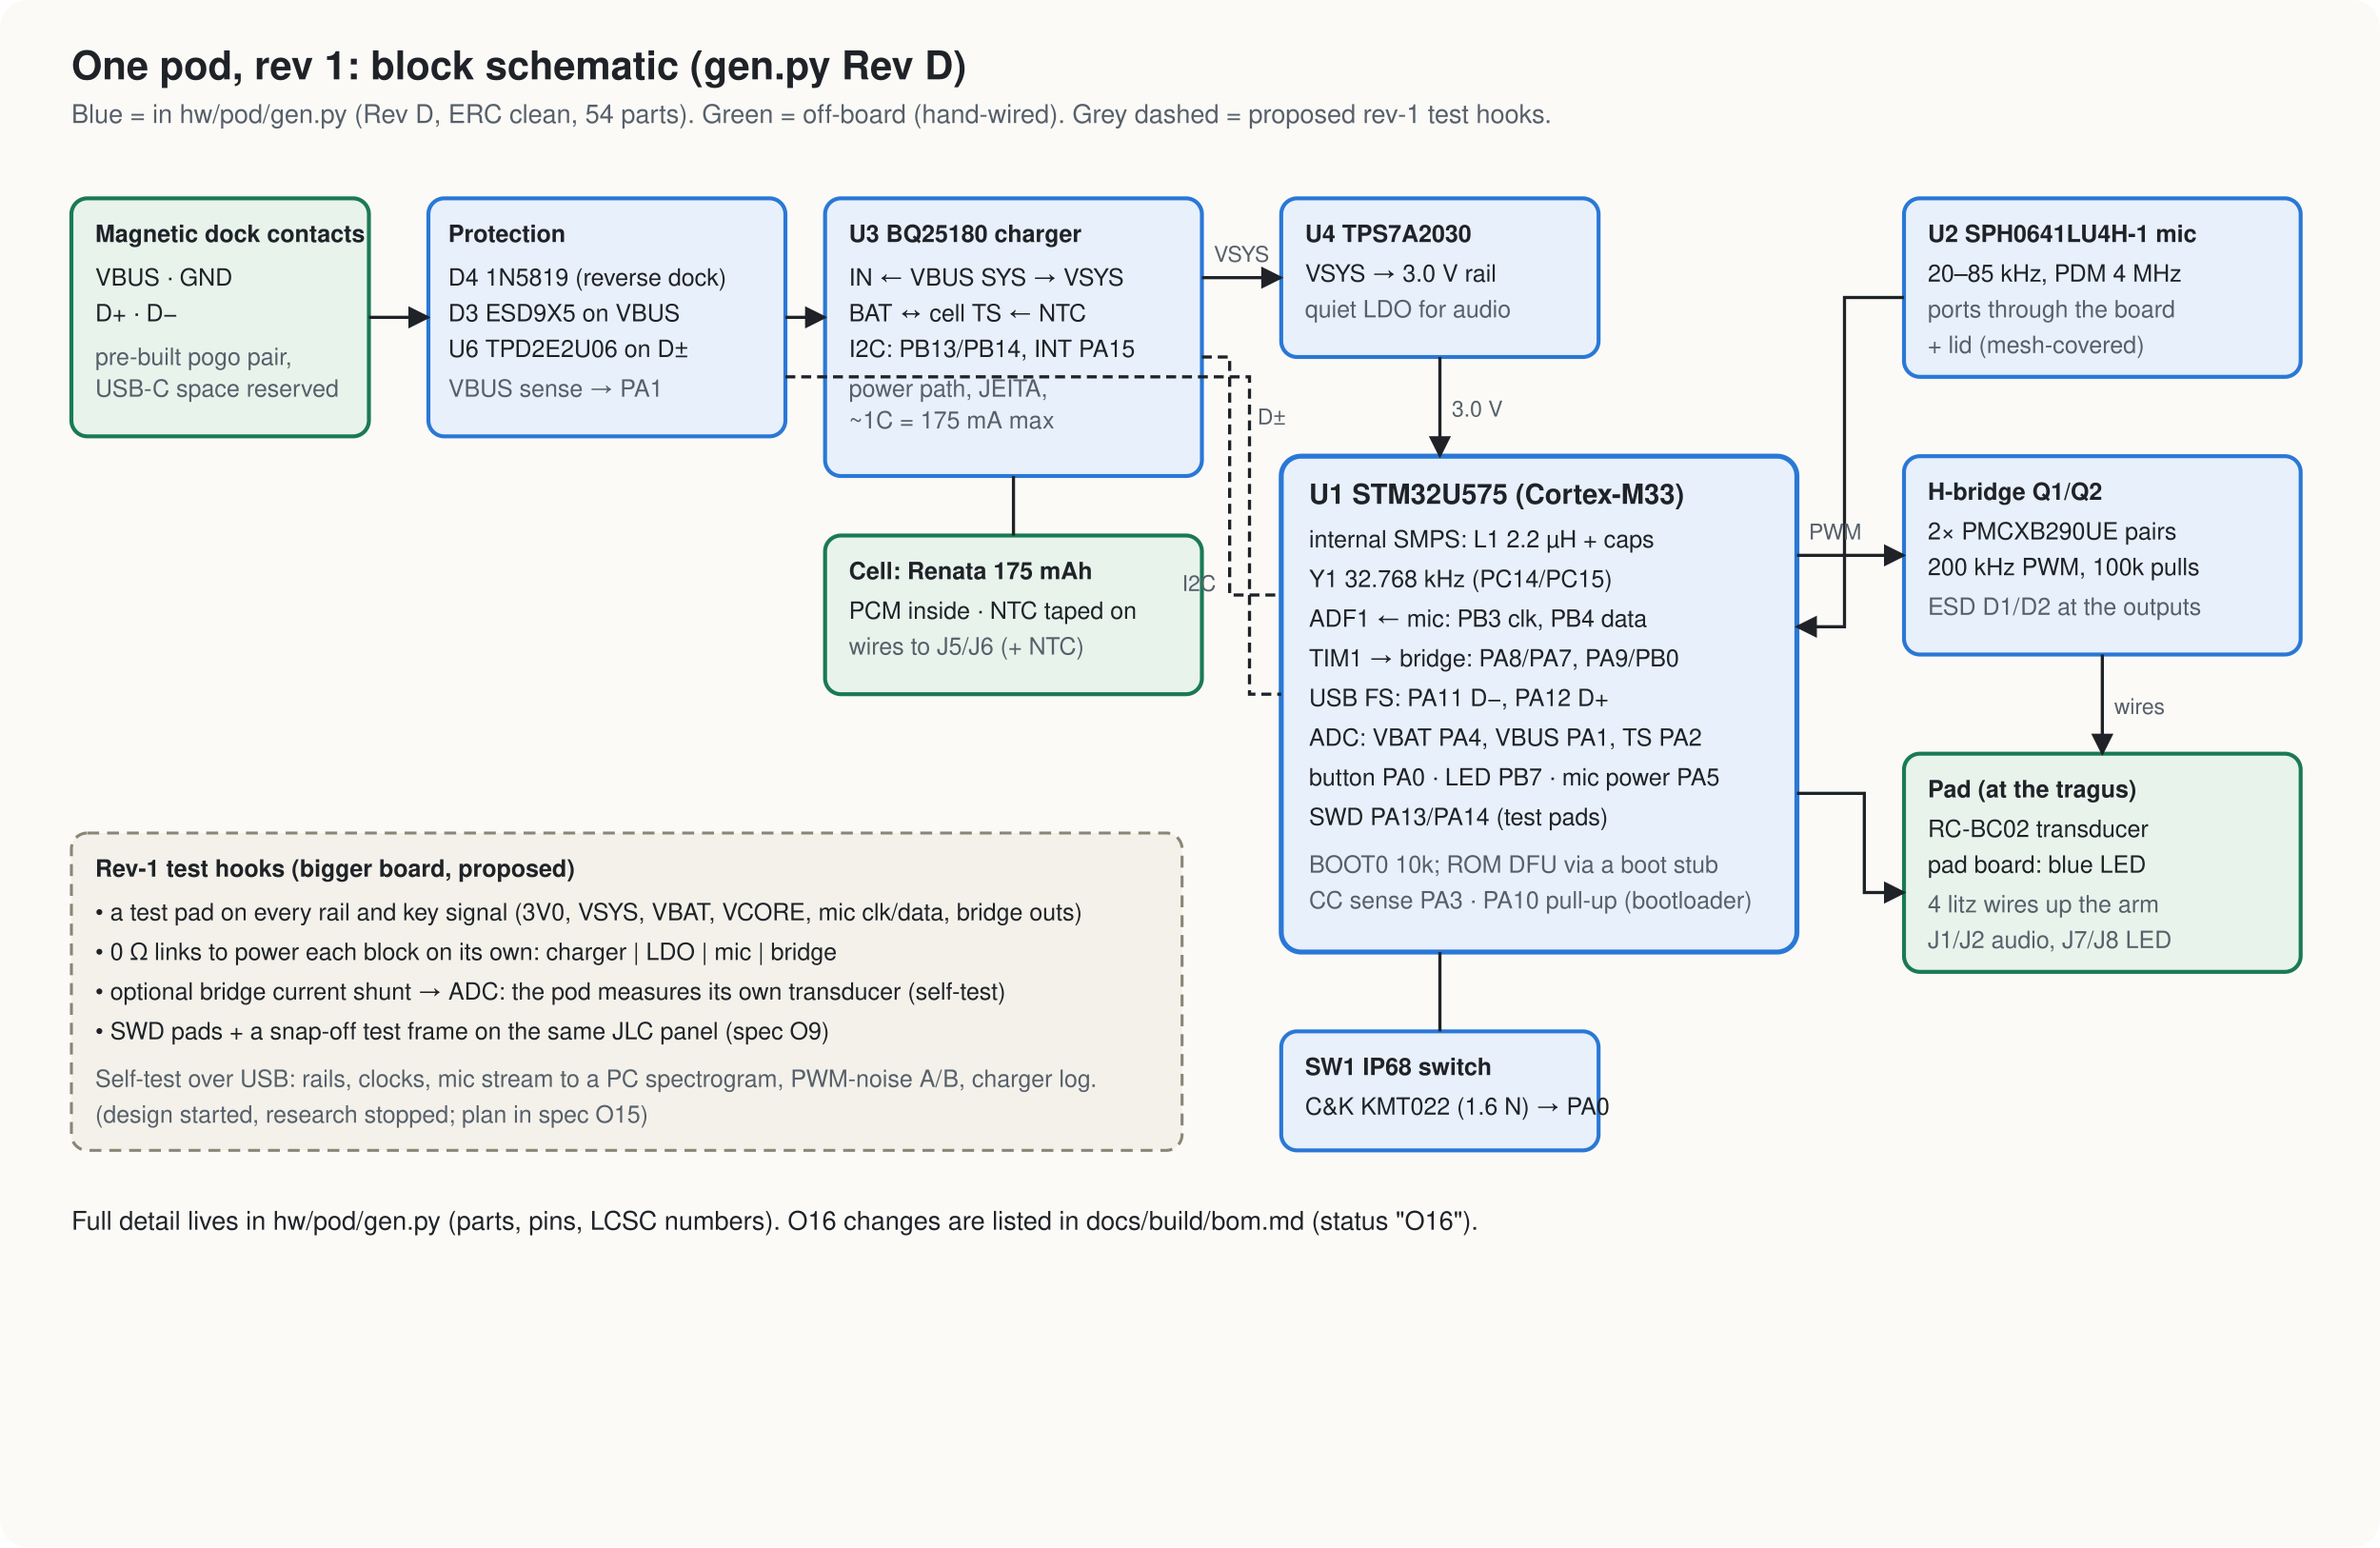
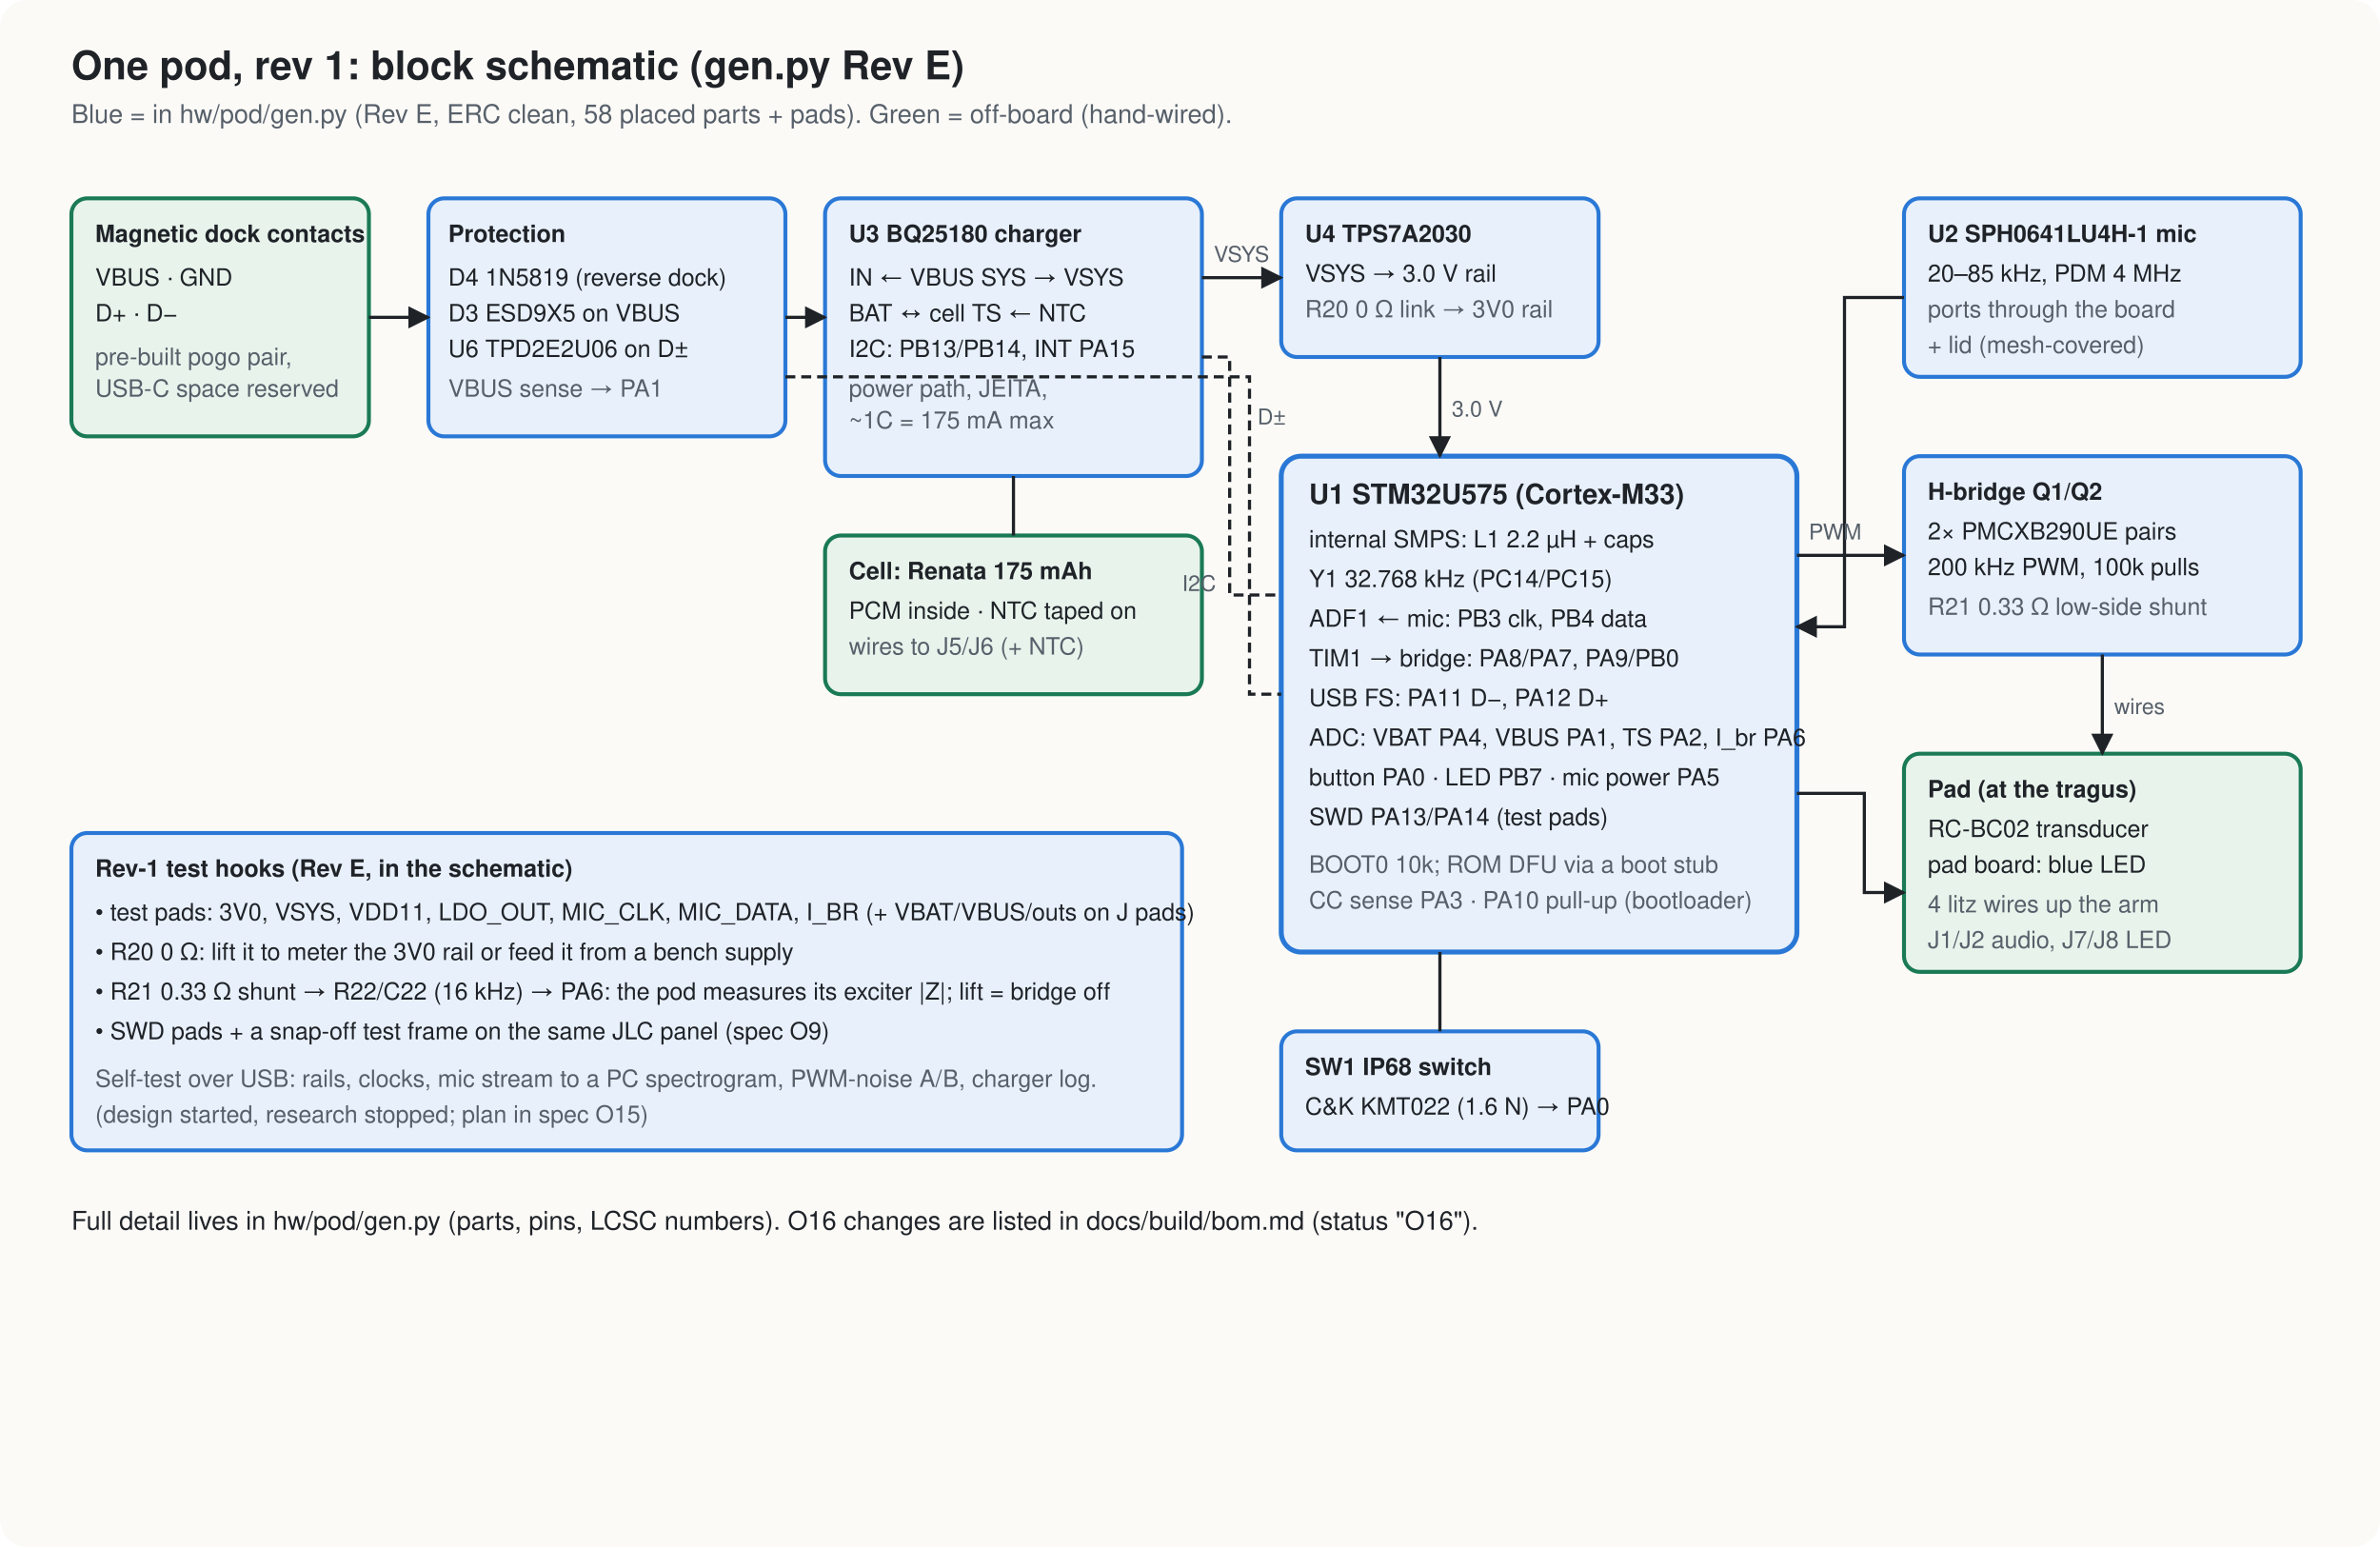
<svg xmlns="http://www.w3.org/2000/svg" viewBox="0 0 1200 780" role="img" aria-label="Block schematic of one pod, rev 1. Dock contacts (VBUS, GND, D+, D-) through protection into a BQ25180 charger with power path; the charger feeds VSYS and charges the 175 mAh cell, with an NTC on the cell. VSYS feeds a 3.0 V LDO for the MCU, mic and bridge. The STM32U575 MCU on its internal switching regulator connects to the ultrasonic mic on ADF1, drives an H-bridge of two transistor pairs that feeds the bone-conduction transducer through the arm wires, drives the pad LED, reads the IP68 button, battery and USB sense dividers, talks to the charger over I2C, and does USB full speed for firmware updates." font-family="Helvetica, Arial, sans-serif">
  <defs>
    <marker id="a" viewBox="0 0 10 10" refX="9" refY="5" markerWidth="7" markerHeight="7" orient="auto">
      <path d="M0,0 L10,5 L0,10 z" fill="#1f2328" />
    </marker>
  </defs>
  <rect width="1200" height="780" rx="14" fill="#fbfaf7" />
-   <text x="36" y="40" font-size="20" font-weight="700" fill="#1f2328">One pod, rev 1: block schematic (gen.py Rev D)</text>
-   <text x="36" y="62" font-size="13" fill="#57606a">Blue = in hw/pod/gen.py (Rev D, ERC clean, 54 parts). Green = off-board (hand-wired). Grey dashed = proposed rev-1 test hooks.</text>
+   <text x="36" y="40" font-size="20" font-weight="700" fill="#1f2328">One pod, rev 1: block schematic (gen.py Rev E)</text>
+   <text x="36" y="62" font-size="13" fill="#57606a">Blue = in hw/pod/gen.py (Rev E, ERC clean, 58 placed parts + pads). Green = off-board (hand-wired).</text>
  <g font-size="12" fill="#1f2328">
    <rect x="36" y="100" width="150" height="120" rx="8" fill="#e8f3ec" stroke="#1a7a55" stroke-width="2" />
    <text x="48" y="122" font-weight="700">Magnetic dock contacts</text>
    <text x="48" y="144">VBUS · GND</text>
    <text x="48" y="162">D+ · D−</text>
    <text x="48" y="184" fill="#57606a">pre-built pogo pair,</text>
    <text x="48" y="200" fill="#57606a">USB-C space reserved</text>
    <rect x="216" y="100" width="180" height="120" rx="8" fill="#e8f0fb" stroke="#2a78d6" stroke-width="2" />
    <text x="226" y="122" font-weight="700">Protection</text>
    <text x="226" y="144">D4 1N5819 (reverse dock)</text>
    <text x="226" y="162">D3 ESD9X5 on VBUS</text>
    <text x="226" y="180">U6 TPD2E2U06 on D±</text>
    <text x="226" y="200" fill="#57606a">VBUS sense → PA1</text>
    <rect x="416" y="100" width="190" height="140" rx="8" fill="#e8f0fb" stroke="#2a78d6" stroke-width="2" />
    <text x="428" y="122" font-weight="700">U3 BQ25180 charger</text>
    <text x="428" y="144">IN ← VBUS   SYS → VSYS</text>
    <text x="428" y="162">BAT ↔ cell   TS ← NTC</text>
    <text x="428" y="180">I2C: PB13/PB14, INT PA15</text>
    <text x="428" y="200" fill="#57606a">power path, JEITA,</text>
    <text x="428" y="216" fill="#57606a">~1C = 175 mA max</text>
    <rect x="416" y="270" width="190" height="80" rx="8" fill="#e8f3ec" stroke="#1a7a55" stroke-width="2" />
    <text x="428" y="292" font-weight="700">Cell: Renata 175 mAh</text>
    <text x="428" y="312">PCM inside · NTC taped on</text>
    <text x="428" y="330" fill="#57606a">wires to J5/J6 (+ NTC)</text>
    <rect x="646" y="100" width="160" height="80" rx="8" fill="#e8f0fb" stroke="#2a78d6" stroke-width="2" />
    <text x="658" y="122" font-weight="700">U4 TPS7A2030</text>
    <text x="658" y="142">VSYS → 3.0 V rail</text>
-     <text x="658" y="160" fill="#57606a">quiet LDO for audio</text>
+     <text x="658" y="160" fill="#57606a">R20 0 Ω link → 3V0 rail</text>
    <rect x="646" y="230" width="260" height="250" rx="10" fill="#e8f0fb" stroke="#2a78d6" stroke-width="2.5" />
    <text x="660" y="254" font-size="14" font-weight="700">U1 STM32U575 (Cortex-M33)</text>
    <text x="660" y="276">internal SMPS: L1 2.2 µH + caps</text>
    <text x="660" y="296">Y1 32.768 kHz (PC14/PC15)</text>
    <text x="660" y="316">ADF1 ← mic: PB3 clk, PB4 data</text>
    <text x="660" y="336">TIM1 → bridge: PA8/PA7, PA9/PB0</text>
    <text x="660" y="356">USB FS: PA11 D−, PA12 D+</text>
-     <text x="660" y="376">ADC: VBAT PA4, VBUS PA1, TS PA2</text>
+     <text x="660" y="376">ADC: VBAT PA4, VBUS PA1, TS PA2, I_br PA6</text>
    <text x="660" y="396">button PA0 · LED PB7 · mic power PA5</text>
    <text x="660" y="416">SWD PA13/PA14 (test pads)</text>
    <text x="660" y="440" fill="#57606a">BOOT0 10k; ROM DFU via a boot stub</text>
    <text x="660" y="458" fill="#57606a">CC sense PA3 · PA10 pull-up (bootloader)</text>
    <rect x="960" y="100" width="200" height="90" rx="8" fill="#e8f0fb" stroke="#2a78d6" stroke-width="2" />
    <text x="972" y="122" font-weight="700">U2 SPH0641LU4H-1 mic</text>
    <text x="972" y="142">20–85 kHz, PDM 4 MHz</text>
    <text x="972" y="160" fill="#57606a">ports through the board</text>
    <text x="972" y="178" fill="#57606a">+ lid (mesh-covered)</text>
    <rect x="960" y="230" width="200" height="100" rx="8" fill="#e8f0fb" stroke="#2a78d6" stroke-width="2" />
    <text x="972" y="252" font-weight="700">H-bridge Q1/Q2</text>
    <text x="972" y="272">2× PMCXB290UE pairs</text>
    <text x="972" y="290">200 kHz PWM, 100k pulls</text>
-     <text x="972" y="310" fill="#57606a">ESD D1/D2 at the outputs</text>
+     <text x="972" y="310" fill="#57606a">R21 0.33 Ω low-side shunt</text>
    <rect x="960" y="380" width="200" height="110" rx="8" fill="#e8f3ec" stroke="#1a7a55" stroke-width="2" />
    <text x="972" y="402" font-weight="700">Pad (at the tragus)</text>
    <text x="972" y="422">RC-BC02 transducer</text>
    <text x="972" y="440">pad board: blue LED</text>
    <text x="972" y="460" fill="#57606a">4 litz wires up the arm</text>
    <text x="972" y="478" fill="#57606a">J1/J2 audio, J7/J8 LED</text>
    <rect x="646" y="520" width="160" height="60" rx="8" fill="#e8f0fb" stroke="#2a78d6" stroke-width="2" />
    <text x="658" y="542" font-weight="700">SW1 IP68 switch</text>
    <text x="658" y="562">C&amp;K KMT022 (1.6 N) → PA0</text>
-     <rect x="36" y="420" width="560" height="160" rx="8" fill="#f3f1ea" stroke="#8a8676" stroke-width="1.5" stroke-dasharray="6 4" />
-     <text x="48" y="442" font-weight="700">Rev-1 test hooks (bigger board, proposed)</text>
-     <text x="48" y="464">• a test pad on every rail and key signal (3V0, VSYS, VBAT, VCORE, mic clk/data, bridge outs)</text>
-     <text x="48" y="484">• 0 Ω links to power each block on its own: charger | LDO | mic | bridge</text>
-     <text x="48" y="504">• optional bridge current shunt → ADC: the pod measures its own transducer (self-test)</text>
+     <rect x="36" y="420" width="560" height="160" rx="8" fill="#e8f0fb" stroke="#2a78d6" stroke-width="2" />
+     <text x="48" y="442" font-weight="700">Rev-1 test hooks (Rev E, in the schematic)</text>
+     <text x="48" y="464">• test pads: 3V0, VSYS, VDD11, LDO_OUT, MIC_CLK, MIC_DATA, I_BR (+ VBAT/VBUS/outs on J pads)</text>
+     <text x="48" y="484">• R20 0 Ω: lift it to meter the 3V0 rail or feed it from a bench supply</text>
+     <text x="48" y="504">• R21 0.33 Ω shunt → R22/C22 (16 kHz) → PA6: the pod measures its exciter |Z|; lift = bridge off</text>
    <text x="48" y="524">• SWD pads + a snap-off test frame on the same JLC panel (spec O9)</text>
    <text x="48" y="548" fill="#57606a">Self-test over USB: rails, clocks, mic stream to a PC spectrogram, PWM-noise A/B, charger log.</text>
    <text x="48" y="566" fill="#57606a">(design started, research stopped; plan in spec O15)</text>
  </g>
  <g stroke="#1f2328" stroke-width="1.6" fill="none">
    <line x1="186" y1="160" x2="216" y2="160" marker-end="url(#a)" />
    <line x1="396" y1="160" x2="416" y2="160" marker-end="url(#a)" />
    <line x1="606" y1="140" x2="646" y2="140" marker-end="url(#a)" />
    <line x1="511" y1="240" x2="511" y2="270" />
    <line x1="726" y1="180" x2="726" y2="230" marker-end="url(#a)" />
    <path d="M960,150 L930,150 L930,316 L906,316" marker-end="url(#a)" />
    <line x1="906" y1="280" x2="960" y2="280" marker-end="url(#a)" />
    <line x1="1060" y1="330" x2="1060" y2="380" marker-end="url(#a)" />
    <path d="M906,400 L940,400 L940,450 L960,450" marker-end="url(#a)" />
    <line x1="726" y1="480" x2="726" y2="520" />
    <path d="M396,190 L630,190 L630,350 L646,350" stroke-dasharray="5 3" />
    <path d="M606,180 L620,180 L620,300 L646,300" stroke-dasharray="5 3" />
  </g>
  <g font-size="11" fill="#57606a">
    <text x="612" y="132">VSYS</text>
    <text x="732" y="210">3.0 V</text>
    <text x="912" y="272">PWM</text>
    <text x="1066" y="360">wires</text>
    <text x="634" y="214">D±</text>
    <text x="596" y="298">I2C</text>
  </g>
  <text x="36" y="620" font-size="13" fill="#1f2328">Full detail lives in hw/pod/gen.py (parts, pins, LCSC numbers). O16 changes are listed in docs/build/bom.md (status "O16").</text>
</svg>
